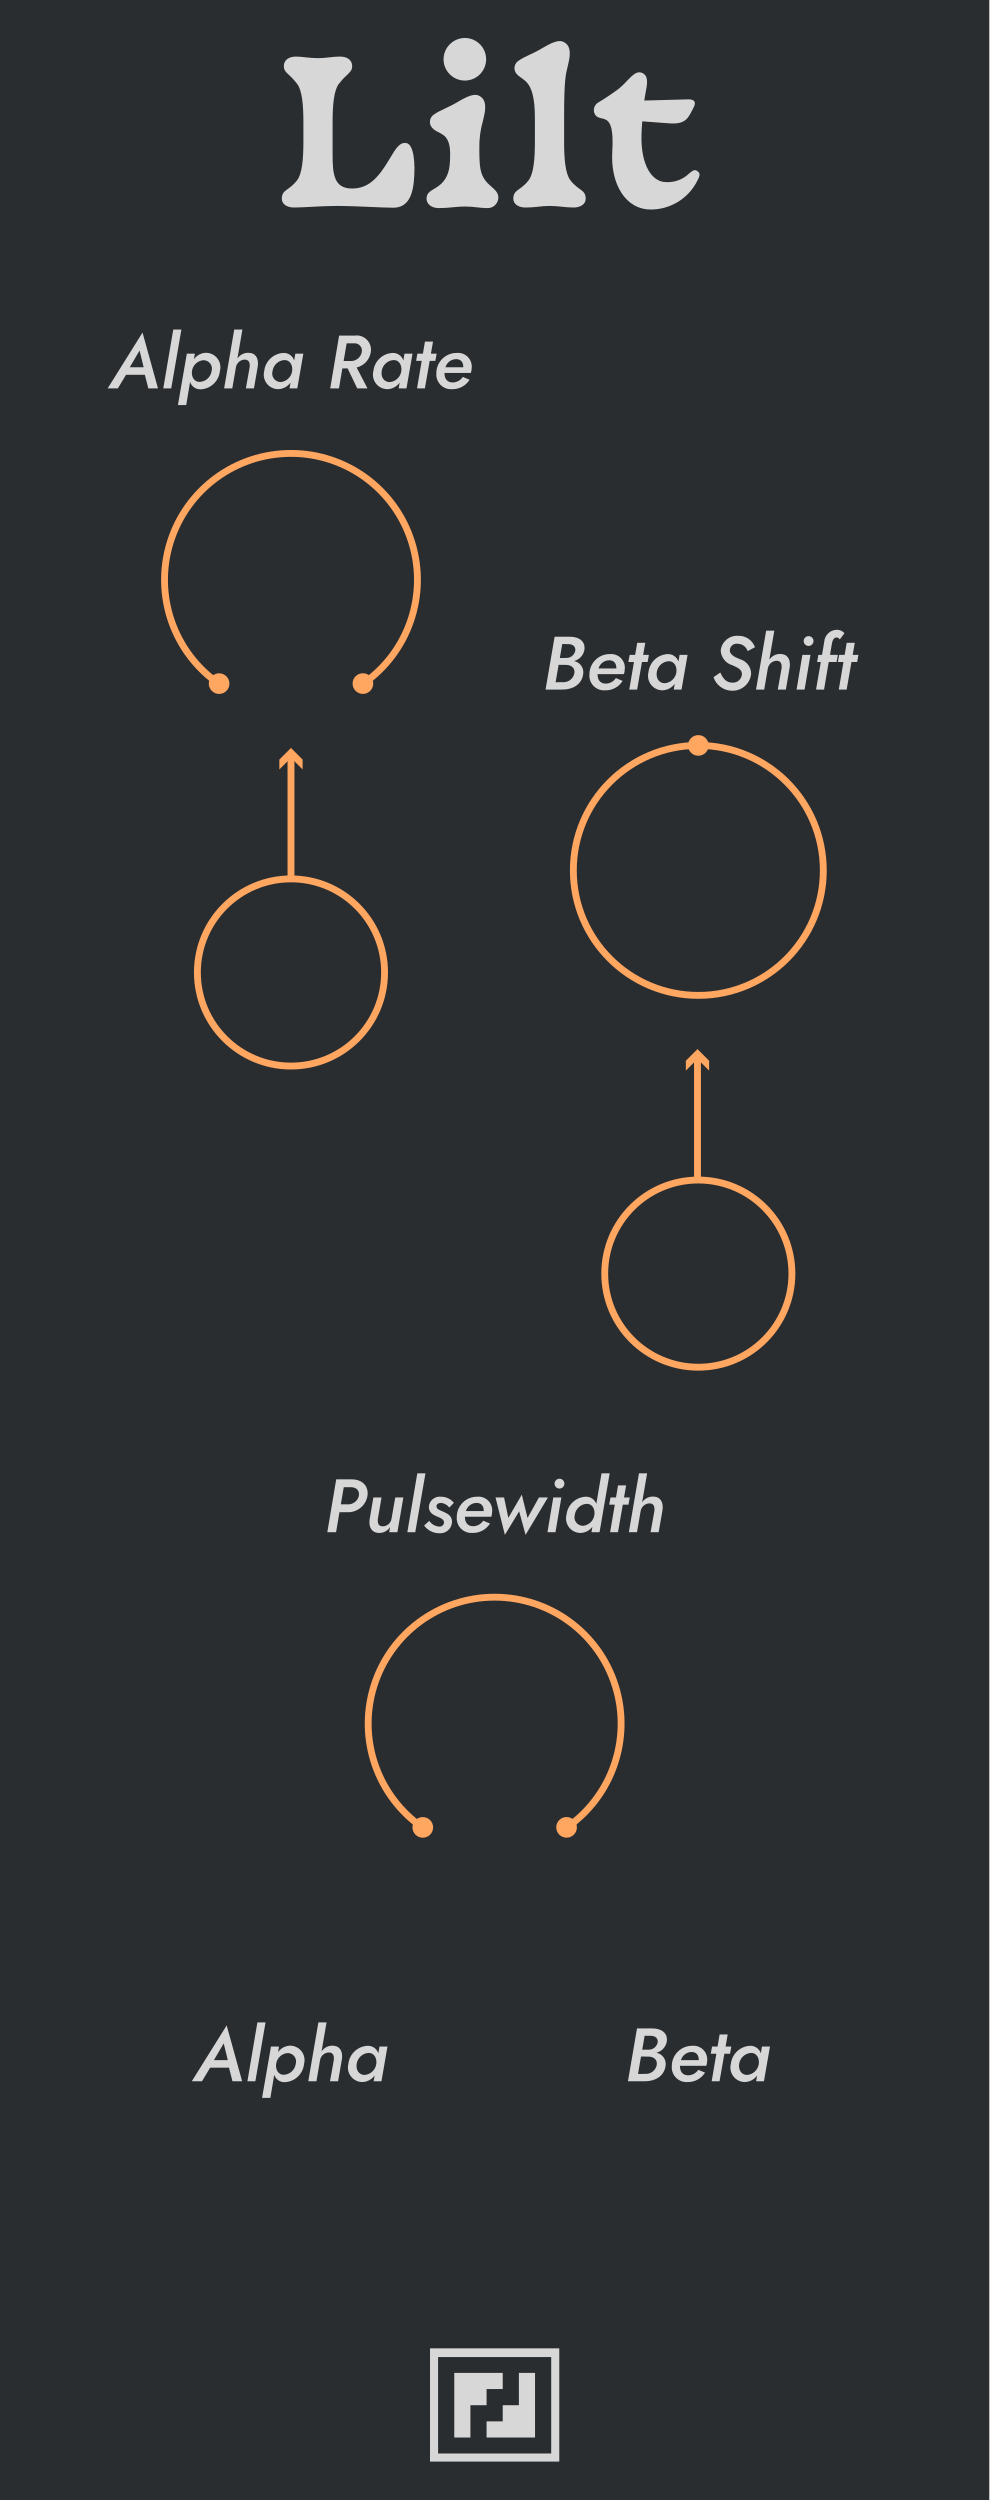
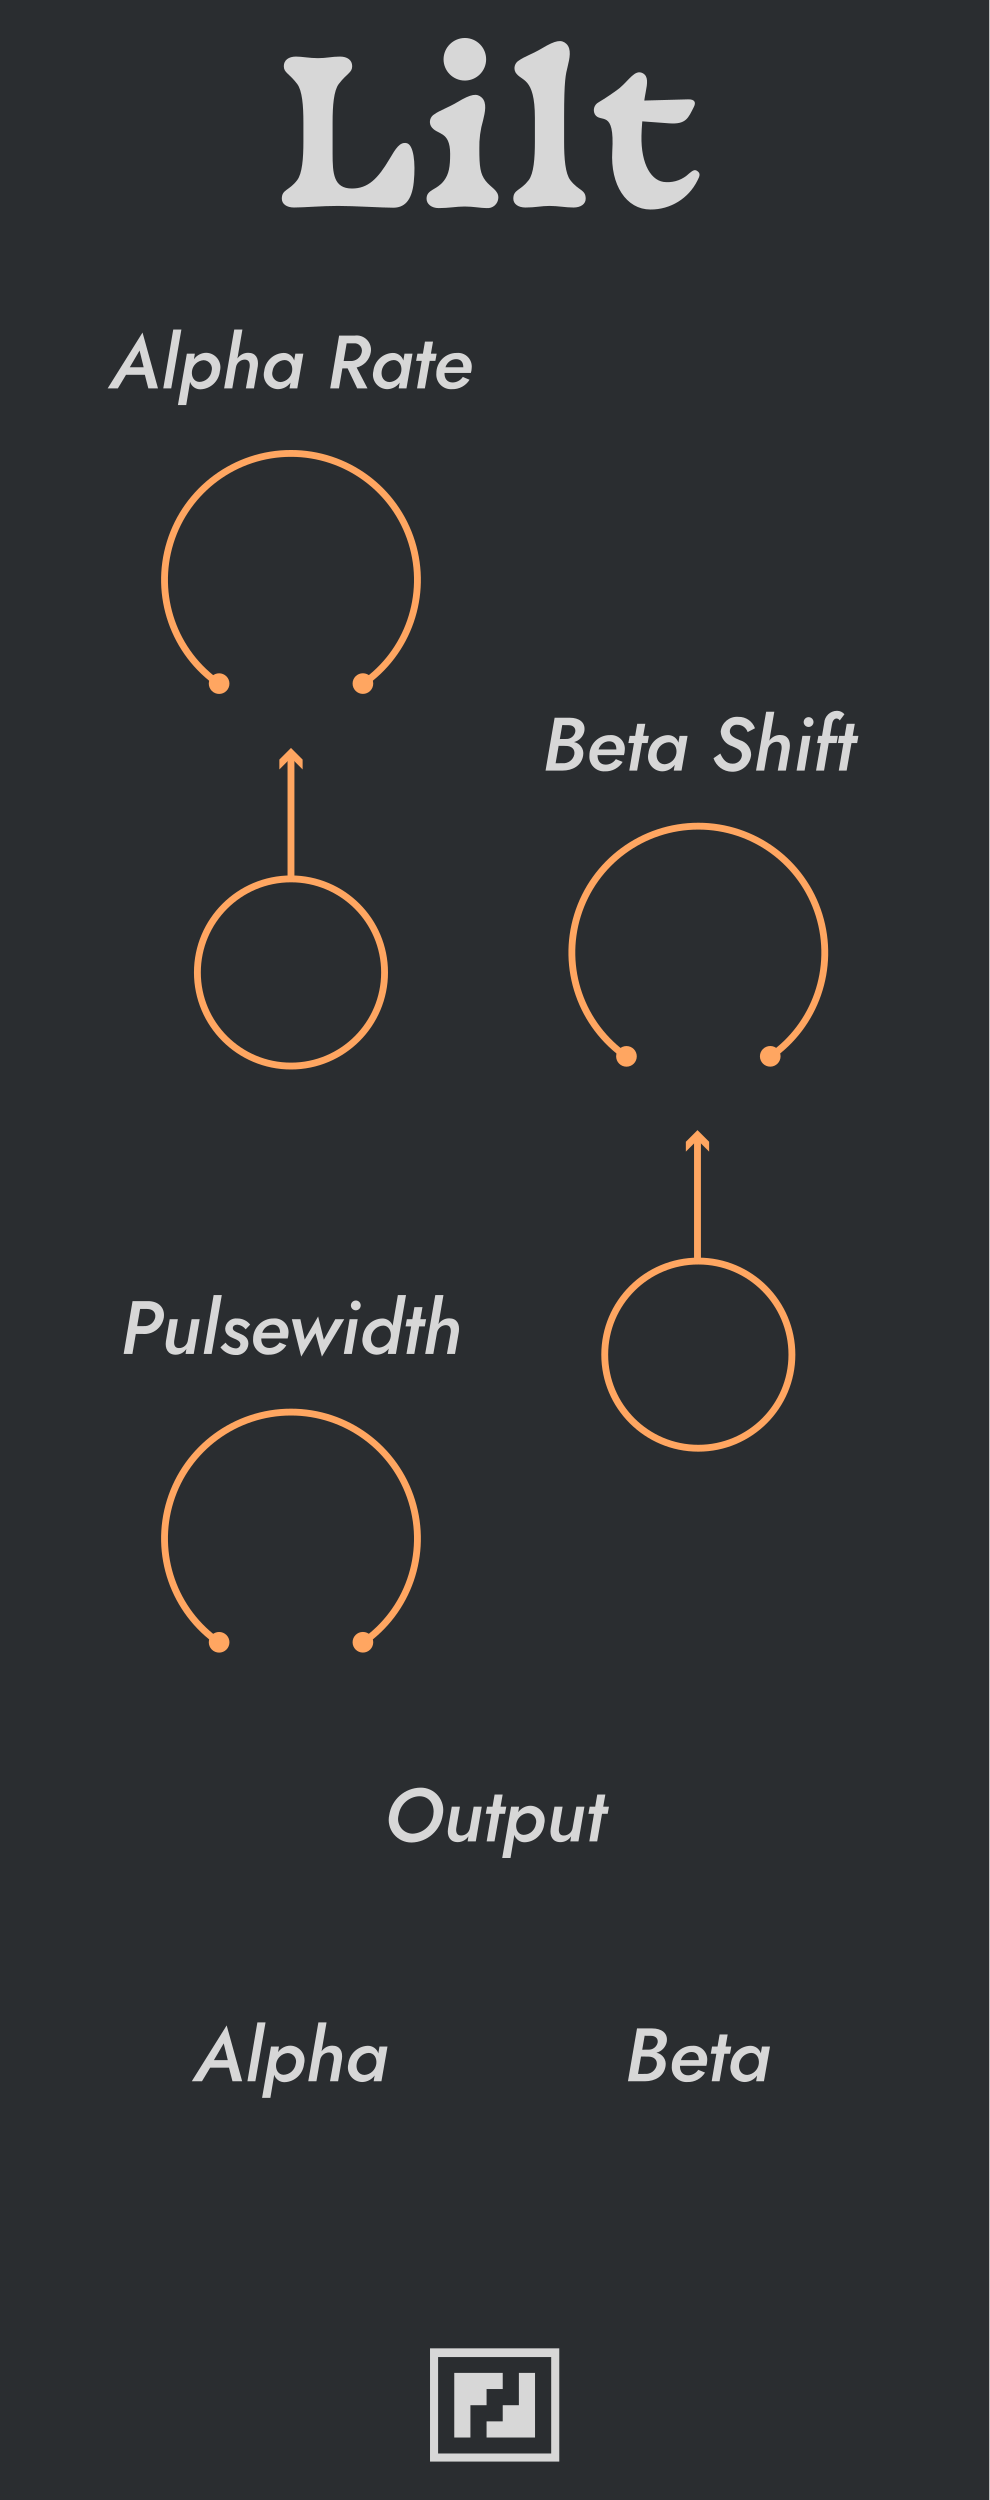
- <svg xmlns="http://www.w3.org/2000/svg" width="50.85mm" height="128.5mm" viewBox="0 0 192.189 485.669" version="1.1" id="svg993">
-   <defs id="defs997" />
-   <g id="layer2">
-     <rect y="0" x="0" style="fill:#2a2d30;stroke-width:1.333" height="485.669" width="192.189" data-name="BG" id="eab1ae2c-7187-41e5-bdf2-c004d2946b04" />
-     <g data-name="Logo" id="247c7a74-7af5-41a7-aba6-1b3a551dea82" transform="scale(1.333333)">
-       <g id="g842">
-         <polygon id="polygon836" style="fill:#d7d7d7" points="68.54,355.149 68.54,352.795 68.54,350.441 70.894,350.441 70.894,348.086 73.248,348.086 73.248,345.732 70.894,345.732 68.54,345.732 66.186,345.732 66.186,348.086 66.186,350.441 66.186,352.795 66.186,355.149 " />
-         <polygon id="polygon838" style="fill:#d7d7d7" points="77.956,348.087 77.956,345.732 75.602,345.732 75.602,348.087 75.602,350.441 73.248,350.441 73.248,352.795 70.894,352.795 70.894,355.149 73.248,355.149 75.602,355.149 77.956,355.149 77.956,352.795 77.956,350.441 " />
-         <polygon id="polygon840" style="fill:#d7d7d7" points="62.654,342.156 62.654,358.654 63.831,358.654 81.487,358.654 81.487,357.476 81.487,342.156 80.31,342.156 63.831,342.156 63.831,343.424 80.31,343.424 80.31,357.476 63.831,357.476 63.831,342.156 " />
+ <svg xmlns="http://www.w3.org/2000/svg" width="50.85mm" height="128.5mm" viewBox="0 0 144.142 364.252">
+   <g id="ecae6fe4-05bd-4ff8-bf9d-3639456db1bd" data-name="Lilt">
+     <rect id="0a265dfb-f834-478a-b132-bb7345e69bcb" data-name="BG" width="144.142" height="364.252" style="fill: #2a2d30" />
+     <g id="63e5ec5e-6123-45f1-b448-7fc5e27b7d0f" data-name="Logo">
+       <g>
+         <polygon points="68.54 345.732 66.186 345.732 66.186 348.086 66.186 350.441 66.186 352.795 66.186 355.149 68.54 355.149 68.54 352.795 68.54 350.441 70.894 350.441 70.894 348.086 73.248 348.086 73.248 345.732 70.894 345.732 68.54 345.732" style="fill: #d7d7d7" />
+         <polygon points="70.894 355.149 73.248 355.149 75.602 355.149 77.956 355.149 77.956 352.795 77.956 350.441 77.956 348.087 77.956 345.732 75.602 345.732 75.602 348.087 75.602 350.441 73.248 350.441 73.248 352.795 70.894 352.795 70.894 355.149" style="fill: #d7d7d7" />
+         <polygon points="80.31 342.156 63.831 342.156 63.831 343.424 80.31 343.424 80.31 357.476 63.831 357.476 63.831 342.156 62.654 342.156 62.654 358.654 63.831 358.654 81.487 358.654 81.487 357.476 81.487 342.156 80.31 342.156" style="fill: #d7d7d7" />
      </g>
    </g>
-     <g id="g853" transform="scale(1.333333)">
-       <path id="path845" style="fill:#d7d7d7" d="m 49.245,30.002 c -2.389,0 -4.923,0.233 -6.408,0.233 -1.077,0 -1.776,-0.524 -1.776,-1.282 0,-1.369 1.049,-1.136 2.242,-2.709 0.729,-0.961 0.903,-3.146 0.903,-5.593 v -2.825 c 0,-2.447 -0.175,-4.632 -0.903,-5.593 -1.193,-1.573 -1.951,-1.631 -1.951,-2.593 0,-0.874 0.699,-1.398 1.776,-1.398 0.874,0 1.981,0.233 3.205,0.233 1.252,0 2.01,-0.233 3.204,-0.233 1.077,0 1.776,0.524 1.776,1.398 0,0.961 -0.757,1.02 -1.951,2.593 -0.729,0.961 -0.903,3.146 -0.903,5.593 v 4.573 c 0,2.884 0.145,5.068 2.825,5.068 2.331,0 3.758,-1.398 5.477,-4.311 0.903,-1.544 1.515,-2.505 2.476,-2.301 1.02,0.204 1.341,2.826 1.049,5.68 -0.291,2.826 -1.456,3.729 -3,3.729 -1.544,0 -5.681,-0.262 -8.04,-0.262 z" />
-       <path id="path847" style="fill:#d7d7d7" d="m 62.15,28.953 c 0,-1.369 1.485,-1.223 2.534,-2.622 0.729,-0.961 0.903,-2.039 0.903,-3.903 0,-3.495 -1.98,-2.68 -2.797,-4.049 a 1.297,1.297 0 0 1 0.524,-1.748 c 0.699,-0.524 2.01,-0.961 3.321,-1.748 2.039,-1.223 2.854,-1.311 3.554,-0.67 0.815,0.757 0.466,2.185 0.203,3.292 a 13.668,13.668 0 0 0 -0.553,4.195 c 0,2.622 0.145,3.641 0.902,4.631 0.758,0.991 1.923,1.398 1.864,2.505 a 1.558,1.558 0 0 1 -1.689,1.485 c -0.873,0 -1.951,-0.233 -3.204,-0.233 -1.223,0 -2.301,0.233 -3.786,0.233 -1.078,0 -1.777,-0.612 -1.777,-1.369 z M 67.742,5.534 a 3.102,3.102 0 1 1 -3.116,3.087 3.121,3.121 0 0 1 3.116,-3.087 z" />
-       <path id="path849" style="fill:#d7d7d7" d="m 74.791,28.953 c 0,-1.369 1.049,-1.136 2.243,-2.709 0.728,-0.961 0.902,-3.146 0.902,-5.593 v -3.466 c 0,-6.088 -2.01,-5.272 -2.825,-6.641 A 1.297,1.297 0 0 1 75.636,8.796 c 0.699,-0.524 2.01,-0.961 3.32,-1.748 2.039,-1.224 2.855,-1.311 3.554,-0.67 0.816,0.757 0.467,2.185 0.204,3.292 -0.291,1.165 -0.524,1.981 -0.524,7.37 v 3.612 c 0,2.447 0.175,4.632 0.903,5.593 1.194,1.573 2.243,1.34 2.243,2.709 0,0.757 -0.699,1.282 -1.777,1.282 -1.165,0 -2.243,-0.233 -3.495,-0.233 -1.224,0 -2.01,0.233 -3.495,0.233 -1.078,-2e-5 -1.777,-0.524 -1.777,-1.282 z" />
-       <path id="path851" style="fill:#d7d7d7" d="m 89.209,22.05 c 0.379,-6.292 -1.719,-4.02 -2.534,-5.389 a 1.297,1.297 0 0 1 0.524,-1.748 34.592,34.592 0 0 0 3.029,-2.039 c 1.457,-1.223 2.272,-2.796 3.408,-2.214 0.845,0.437 0.699,1.457 0.438,2.796 -0.059,0.35 -0.146,0.757 -0.204,1.194 l 6.379,-0.175 c 0.961,-0.029 1.194,0.437 0.845,1.107 -0.815,1.602 -1.106,2.563 -3.583,2.389 l -3.932,-0.291 c -0.059,0.816 -0.117,1.573 -0.117,2.098 -0.087,4.166 1.457,6.758 3.612,6.758 a 4.468,4.468 0 0 0 3.32,-1.252 c 0.612,-0.524 0.874,-0.612 1.224,-0.35 0.437,0.32 0.379,0.67 0,1.369 a 7.566,7.566 0 0 1 -6.846,4.224 c -3.524,0 -5.854,-3.583 -5.563,-8.477 z" />
+     <g>
+       <path d="M49.245,30.002c-2.389,0-4.923.233-6.408.233-1.077,0-1.776-.524-1.776-1.282,0-1.369,1.049-1.136,2.242-2.709.729-.961.903-3.146.903-5.593v-2.825c0-2.447-.175-4.632-.903-5.593-1.193-1.573-1.951-1.631-1.951-2.593,0-.874.699-1.398,1.776-1.398.874,0,1.981.233,3.205.233,1.252,0,2.01-.233,3.204-.233,1.077,0,1.776.524,1.776,1.398,0,.961-.757,1.02-1.951,2.593-.729.961-.903,3.146-.903,5.593v4.573c0,2.884.145,5.068,2.825,5.068,2.331,0,3.758-1.398,5.477-4.311.903-1.544,1.515-2.505,2.476-2.301,1.02.204,1.341,2.826,1.049,5.68-.291,2.826-1.456,3.729-3,3.729S51.605,30.002,49.245,30.002Z" style="fill: #d7d7d7" />
+       <path d="M62.15,28.953c0-1.369,1.485-1.223,2.534-2.622.729-.961.903-2.039.903-3.903,0-3.495-1.98-2.68-2.797-4.049a1.297,1.297,0,0,1,.524-1.748c.699-.524,2.01-.961,3.321-1.748,2.039-1.223,2.854-1.311,3.554-.67.815.757.466,2.185.203,3.292a13.668,13.668,0,0,0-.553,4.195c0,2.622.145,3.641.902,4.631.758.991,1.923,1.398,1.864,2.505a1.558,1.558,0,0,1-1.689,1.485c-.873,0-1.951-.233-3.204-.233-1.223,0-2.301.233-3.786.233C62.849,30.322,62.15,29.71,62.15,28.953ZM67.742,5.534a3.102,3.102,0,1,1-3.116,3.087A3.121,3.121,0,0,1,67.742,5.534Z" style="fill: #d7d7d7" />
+       <path d="M74.791,28.953c0-1.369,1.049-1.136,2.243-2.709.728-.961.902-3.146.902-5.593V17.185c0-6.088-2.01-5.272-2.825-6.641A1.297,1.297,0,0,1,75.636,8.796c.699-.524,2.01-.961,3.32-1.748,2.039-1.224,2.855-1.311,3.554-.67.816.757.467,2.185.204,3.292-.291,1.165-.524,1.981-.524,7.37v3.612c0,2.447.175,4.632.903,5.593,1.194,1.573,2.243,1.34,2.243,2.709,0,.757-.699,1.282-1.777,1.282-1.165,0-2.243-.233-3.495-.233-1.224,0-2.01.233-3.495.233C75.49,30.235,74.791,29.71,74.791,28.953Z" style="fill: #d7d7d7" />
+       <path d="M89.209,22.05c.379-6.292-1.719-4.02-2.534-5.389a1.297,1.297,0,0,1,.524-1.748,34.592,34.592,0,0,0,3.029-2.039c1.457-1.223,2.272-2.796,3.408-2.214.845.437.699,1.457.438,2.796-.059.35-.146.757-.204,1.194l6.379-.175c.961-.029,1.194.437.845,1.107-.815,1.602-1.106,2.563-3.583,2.389l-3.932-.291c-.059.816-.117,1.573-.117,2.098-.087,4.166,1.457,6.758,3.612,6.758a4.468,4.468,0,0,0,3.32-1.252c.612-.524.874-.612,1.224-.35.437.32.379.67,0,1.369a7.566,7.566,0,0,1-6.846,4.224C91.248,30.526,88.918,26.943,89.209,22.05Z" style="fill: #d7d7d7" />
    </g>
-     <g data-name="Text" id="b41e897b-f5b9-4a2b-954e-2101c7e28883" transform="scale(1.333333)">
-       <g id="g873">
-         <path id="path855" style="fill:#d7d7d7" d="M 81.93,100.472 H 79.489 L 80.809,92.771 h 2.222 c 1.298,0 2.311,0.638 2.112,1.937 a 2.047,2.047 0 0 1 -1.508,1.606 1.673,1.673 0 0 1 1.332,1.936 c -0.221,1.496 -1.519,2.222 -3.037,2.222 z m -0.539,-3.608 -0.439,2.541 1.001,-0.011 a 1.614,1.614 0 0 0 1.728,-1.276 c 0.132,-0.792 -0.43,-1.243 -1.232,-1.243 z m 0.176,-0.99 0.859,-0.011 a 1.319,1.319 0 0 0 1.386,-1.012 c 0.11,-0.616 -0.33,-1.001 -0.968,-1.001 l -0.925,-0.011 z" />
-         <path id="path857" style="fill:#d7d7d7" d="m 85.879,98.272 a 2.944,2.944 0 0 1 2.971,-2.971 1.999,1.999 0 0 1 2.178,2.223 2.456,2.456 0 0 1 -0.121,0.693 h -3.84 c -0.021,0.814 0.375,1.386 1.188,1.386 a 1.774,1.774 0 0 0 1.474,-0.803 l 0.99,0.407 a 2.905,2.905 0 0 1 -2.562,1.375 2.135,2.135 0 0 1 -2.277,-2.31 z m 1.331,-0.88 h 2.597 v -0.022 c 0,-0.726 -0.353,-1.166 -1.057,-1.166 a 1.627,1.627 0 0 0 -1.54,1.188 z" />
-         <path id="path859" style="fill:#d7d7d7" d="m 92.545,95.412 0.297,-1.76 h 1.177 l -0.308,1.76 h 0.836 l -0.188,1.045 h -0.824 l -0.705,4.016 h -1.144 l 0.683,-4.016 h -0.814 l 0.187,-1.045 z" />
-         <path id="path861" style="fill:#d7d7d7" d="m 97.297,95.301 a 1.584,1.584 0 0 1 1.551,1.1 l 0.165,-0.99 h 1.167 l -0.881,5.061 H 98.166 L 98.309,99.625 a 2.272,2.272 0 0 1 -1.826,0.957 2.113,2.113 0 0 1 -2.002,-2.64 2.955,2.955 0 0 1 2.816,-2.641 z m -0.44,4.247 a 1.862,1.862 0 0 0 1.694,-1.606 c 0.109,-0.847 -0.309,-1.584 -1.078,-1.606 a 1.864,1.864 0 0 0 -1.782,1.606 c -0.132,0.858 0.308,1.606 1.166,1.606 z" />
-         <path id="path863" style="fill:#d7d7d7" d="m 106.701,99.46 a 1.306,1.306 0 0 0 1.397,-1.188 c 0.022,-0.748 -0.616,-0.99 -1.386,-1.342 a 2.358,2.358 0 0 1 -1.705,-2.134 2.39,2.39 0 0 1 2.584,-2.156 2.49,2.49 0 0 1 2.41,1.661 l -1.067,0.561 a 1.545,1.545 0 0 0 -1.474,-1.067 0.989,0.989 0 0 0 -1.123,0.913 c -0.033,0.616 0.584,0.99 1.453,1.331 a 2.216,2.216 0 0 1 1.65,2.145 2.717,2.717 0 0 1 -2.807,2.454 2.858,2.858 0 0 1 -2.673,-1.969 l 0.99,-0.682 c 0.386,0.869 0.869,1.474 1.749,1.474 z" />
-         <path id="path865" style="fill:#d7d7d7" d="m 113.18,96.27 a 1.344,1.344 0 0 0 -1.297,1.078 l -0.539,3.125 h -1.189 l 1.475,-8.581 h 1.188 l -0.726,4.225 a 1.877,1.877 0 0 1 1.562,-0.836 c 1.144,0 1.552,0.847 1.408,1.947 l -0.562,3.246 h -1.177 l 0.55,-3.081 c 0.066,-0.594 -0.055,-1.1 -0.693,-1.122 z" />
-         <path id="path867" style="fill:#d7d7d7" d="m 118.086,95.412 -0.857,5.061 h -1.166 l 0.846,-5.061 z m -0.242,-2.729 a 0.716,0.716 0 1 1 -0.748,0.715 0.721,0.721 0 0 1 0.748,-0.715 z" />
-         <path id="path869" style="fill:#d7d7d7" d="m 119.77,95.412 0.318,-1.871 a 1.872,1.872 0 0 1 1.871,-1.782 1.405,1.405 0 0 1 1.078,0.506 l -0.683,0.902 a 0.567,0.567 0 0 0 -0.462,-0.286 c -0.385,0 -0.616,0.418 -0.682,0.902 l -0.275,1.628 h 1.145 l -0.188,1.045 h -1.145 l -0.682,4.016 h -1.166 l 0.693,-4.016 h -0.539 l 0.187,-1.045 z" />
-         <path id="path871" style="fill:#d7d7d7" d="m 123.069,95.412 0.297,-1.76 h 1.178 l -0.309,1.76 h 0.837 l -0.187,1.045 h -0.826 l -0.703,4.016 h -1.145 l 0.682,-4.016 h -0.814 l 0.188,-1.045 z" />
+     <g id="92f9c04d-e6ab-46c5-ba43-9f5eea651a1f" data-name="Text">
+       <g>
+         <path d="M81.93,112.277H79.489l1.32-7.701h2.222c1.298,0,2.311.638,2.112,1.937a2.047,2.047,0,0,1-1.508,1.606,1.673,1.673,0,0,1,1.332,1.937C84.746,111.551,83.448,112.277,81.93,112.277Zm-.539-3.608-.439,2.541,1.001-.011a1.614,1.614,0,0,0,1.728-1.276c.132-.792-.43-1.243-1.232-1.243Zm.176-.99.859-.011a1.319,1.319,0,0,0,1.386-1.012c.11-.616-.33-1.001-.968-1.001l-.925-.011Z" style="fill: #d7d7d7" />
+         <path d="M85.879,110.077a2.944,2.944,0,0,1,2.971-2.971,1.999,1.999,0,0,1,2.178,2.223,2.456,2.456,0,0,1-.121.693H87.067c-.021.814.375,1.386,1.188,1.386a1.774,1.774,0,0,0,1.474-.803l.99.407a2.905,2.905,0,0,1-2.562,1.375A2.135,2.135,0,0,1,85.879,110.077Zm1.331-.88h2.597v-.022c0-.726-.353-1.166-1.057-1.166A1.627,1.627,0,0,0,87.21,109.197Z" style="fill: #d7d7d7" />
+         <path d="M92.545,107.217l.297-1.76h1.177l-.308,1.76h.836l-.188,1.045h-.824l-.705,4.016H91.687l.683-4.016h-.814l.187-1.045Z" style="fill: #d7d7d7" />
+         <path d="M97.297,107.106a1.584,1.584,0,0,1,1.551,1.1l.165-.99h1.167l-.881,5.061H98.166l.143-.847a2.272,2.272,0,0,1-1.826.957,2.113,2.113,0,0,1-2.002-2.64A2.955,2.955,0,0,1,97.297,107.106Zm-.44,4.247a1.862,1.862,0,0,0,1.694-1.606c.109-.847-.309-1.584-1.078-1.606a1.864,1.864,0,0,0-1.782,1.606C95.559,110.605,95.998,111.353,96.857,111.353Z" style="fill: #d7d7d7" />
+         <path d="M106.701,111.265a1.306,1.306,0,0,0,1.397-1.188c.022-.748-.616-.99-1.386-1.342a2.358,2.358,0,0,1-1.705-2.134,2.39,2.39,0,0,1,2.584-2.156,2.49,2.49,0,0,1,2.41,1.661l-1.067.561a1.545,1.545,0,0,0-1.474-1.067.989.989,0,0,0-1.123.913c-.033.616.584.99,1.453,1.331a2.216,2.216,0,0,1,1.65,2.145,2.717,2.717,0,0,1-2.807,2.454,2.858,2.858,0,0,1-2.673-1.969l.99-.682C105.338,110.66,105.822,111.265,106.701,111.265Z" style="fill: #d7d7d7" />
+         <path d="M113.18,108.075a1.344,1.344,0,0,0-1.297,1.078l-.539,3.125h-1.189l1.475-8.581h1.188l-.726,4.225a1.877,1.877,0,0,1,1.562-.836c1.144,0,1.552.847,1.408,1.947l-.562,3.246h-1.177l.55-3.081C113.94,108.603,113.819,108.097,113.18,108.075Z" style="fill: #d7d7d7" />
+         <path d="M118.086,107.217l-.857,5.061h-1.166l.846-5.061Zm-.242-2.729a.716.716,0,1,1-.748.715A.721.721,0,0,1,117.844,104.488Z" style="fill: #d7d7d7" />
+         <path d="M119.77,107.217l.318-1.871a1.872,1.872,0,0,1,1.871-1.782,1.405,1.405,0,0,1,1.078.506l-.683.902a.567.567,0,0,0-.462-.286c-.385,0-.616.418-.682.902l-.275,1.628h1.145l-.188,1.045h-1.145l-.682,4.016h-1.166l.693-4.016h-.539l.187-1.045Z" style="fill: #d7d7d7" />
+         <path d="M123.069,107.217l.297-1.76h1.178l-.309,1.76h.837l-.187,1.045h-.826l-.703,4.016h-1.145l.682-4.016h-.814l.188-1.045Z" style="fill: #d7d7d7" />
      </g>
-       <g id="g883">
-         <path id="path875" style="fill:#d7d7d7" d="M 93.936,303.245 H 91.493 l 1.32,-7.701 h 2.223 c 1.298,0 2.311,0.638 2.112,1.937 a 2.05,2.05 0 0 1 -1.508,1.606 1.672,1.672 0 0 1 1.332,1.936 c -0.221,1.496 -1.519,2.223 -3.037,2.223 z m -0.539,-3.608 -0.439,2.541 1.001,-0.011 a 1.613,1.613 0 0 0 1.727,-1.276 c 0.133,-0.792 -0.429,-1.243 -1.231,-1.243 z m 0.176,-0.99 0.858,-0.011 a 1.319,1.319 0 0 0 1.387,-1.013 c 0.109,-0.616 -0.33,-1.001 -0.969,-1.001 l -0.924,-0.011 z" />
-         <path id="path877" style="fill:#d7d7d7" d="m 97.884,301.045 a 2.945,2.945 0 0 1 2.971,-2.971 2,2 0 0 1 2.179,2.223 2.466,2.466 0 0 1 -0.121,0.693 H 99.073 c -0.021,0.813 0.374,1.386 1.188,1.386 a 1.777,1.777 0 0 0 1.474,-0.803 l 0.99,0.406 a 2.904,2.904 0 0 1 -2.563,1.376 2.136,2.136 0 0 1 -2.277,-2.311 z m 1.332,-0.88 h 2.596 v -0.022 c 0,-0.726 -0.352,-1.166 -1.056,-1.166 a 1.628,1.628 0 0 0 -1.54,1.188 z" />
-         <path id="path879" style="fill:#d7d7d7" d="m 104.55,298.185 0.297,-1.761 h 1.178 l -0.309,1.761 h 0.837 l -0.188,1.045 h -0.825 l -0.704,4.016 h -1.144 l 0.682,-4.016 h -0.814 l 0.188,-1.045 z" />
-         <path id="path881" style="fill:#d7d7d7" d="m 109.302,298.074 a 1.584,1.584 0 0 1 1.552,1.101 l 0.165,-0.99 h 1.166 l -0.88,5.061 h -1.134 l 0.144,-0.847 a 2.273,2.273 0 0 1 -1.826,0.957 2.114,2.114 0 0 1 -2.003,-2.641 2.956,2.956 0 0 1 2.816,-2.641 z m -0.439,4.247 a 1.863,1.863 0 0 0 1.694,-1.606 c 0.109,-0.848 -0.309,-1.584 -1.078,-1.606 a 1.864,1.864 0 0 0 -1.782,1.606 c -0.133,0.858 0.308,1.606 1.166,1.606 z" />
+       <g>
+         <path d="M93.936,303.245H91.493l1.32-7.701h2.223c1.298,0,2.311.638,2.112,1.937a2.05,2.05,0,0,1-1.508,1.606,1.672,1.672,0,0,1,1.332,1.936C96.752,302.519,95.454,303.245,93.936,303.245Zm-.539-3.608-.439,2.541,1.001-.011a1.613,1.613,0,0,0,1.727-1.276c.133-.792-.429-1.243-1.231-1.243Zm.176-.99.858-.011a1.319,1.319,0,0,0,1.387-1.013c.109-.616-.33-1.001-.969-1.001l-.924-.011Z" style="fill: #d7d7d7" />
+         <path d="M97.884,301.045a2.945,2.945,0,0,1,2.971-2.971,2,2,0,0,1,2.179,2.223,2.466,2.466,0,0,1-.121.693H99.073c-.021.813.374,1.386,1.188,1.386a1.777,1.777,0,0,0,1.474-.803l.99.406a2.904,2.904,0,0,1-2.563,1.376A2.136,2.136,0,0,1,97.884,301.045Zm1.332-.88h2.596v-.022c0-.726-.352-1.166-1.056-1.166A1.628,1.628,0,0,0,99.216,300.165Z" style="fill: #d7d7d7" />
+         <path d="M104.55,298.185l.297-1.761h1.178l-.309,1.761h.837l-.188,1.045h-.825l-.704,4.016h-1.144l.682-4.016h-.814l.188-1.045Z" style="fill: #d7d7d7" />
+         <path d="M109.302,298.074a1.584,1.584,0,0,1,1.552,1.101l.165-.99h1.166l-.88,5.061h-1.134l.144-.847a2.273,2.273,0,0,1-1.826.957,2.114,2.114,0,0,1-2.003-2.641A2.956,2.956,0,0,1,109.302,298.074Zm-.439,4.247a1.863,1.863,0,0,0,1.694-1.606c.109-.848-.309-1.584-1.078-1.606a1.864,1.864,0,0,0-1.782,1.606C107.564,301.573,108.004,302.321,108.863,302.321Z" style="fill: #d7d7d7" />
      </g>
-       <g id="g895">
-         <path id="path885" style="fill:#d7d7d7" d="m 33.365,301.265 h -2.75 l -1.188,1.98 h -1.485 l 5.083,-8.142 2.255,8.142 h -1.408 z m -2.2,-1.1 h 2.024 l -0.594,-2.442 z" />
-         <path id="path887" style="fill:#d7d7d7" d="m 38.69,294.664 -1.485,8.581 h -1.155 l 1.452,-8.581 z" />
-         <path id="path889" style="fill:#d7d7d7" d="m 38.183,305.665 1.299,-7.48 h 1.166 l -0.133,0.813 a 2.219,2.219 0 0 1 1.794,-0.945 2.111,2.111 0 0 1 1.991,2.662 2.948,2.948 0 0 1 -2.816,2.662 1.554,1.554 0 0 1 -1.529,-1.078 l -0.562,3.366 z m 3.74,-6.534 a 1.839,1.839 0 0 0 -1.693,1.584 c -0.11,0.847 0.318,1.562 1.078,1.584 a 1.844,1.844 0 0 0 1.782,-1.584 1.232,1.232 0 0 0 -1.167,-1.584 z" />
-         <path id="path891" style="fill:#d7d7d7" d="m 47.94,299.043 a 1.344,1.344 0 0 0 -1.298,1.078 l -0.539,3.124 h -1.188 l 1.475,-8.581 h 1.188 l -0.727,4.225 a 1.881,1.881 0 0 1 1.562,-0.836 c 1.144,0 1.551,0.847 1.408,1.947 L 49.26,303.245 h -1.177 l 0.55,-3.08 c 0.066,-0.595 -0.055,-1.101 -0.693,-1.122 z" />
-         <path id="path893" style="fill:#d7d7d7" d="m 53.572,298.074 a 1.584,1.584 0 0 1 1.552,1.101 l 0.165,-0.99 h 1.166 l -0.88,5.061 h -1.134 l 0.144,-0.847 a 2.273,2.273 0 0 1 -1.826,0.957 2.114,2.114 0 0 1 -2.003,-2.641 2.956,2.956 0 0 1 2.816,-2.641 z m -0.439,4.247 a 1.863,1.863 0 0 0 1.694,-1.606 c 0.109,-0.848 -0.309,-1.584 -1.078,-1.606 a 1.864,1.864 0 0 0 -1.782,1.606 c -0.133,0.858 0.308,1.606 1.166,1.606 z" />
+       <g>
+         <path d="M33.365,301.265h-2.75L29.427,303.245H27.942l5.083-8.142,2.255,8.142h-1.408Zm-2.2-1.1h2.024l-.594-2.442Z" style="fill: #d7d7d7" />
+         <path d="M38.69,294.664l-1.485,8.581H36.049l1.452-8.581Z" style="fill: #d7d7d7" />
+         <path d="M38.183,305.665l1.299-7.48h1.166l-.133.813a2.219,2.219,0,0,1,1.794-.945A2.111,2.111,0,0,1,44.3,300.715a2.948,2.948,0,0,1-2.816,2.662,1.554,1.554,0,0,1-1.529-1.078l-.562,3.366Zm3.74-6.534a1.839,1.839,0,0,0-1.693,1.584c-.11.847.318,1.562,1.078,1.584a1.844,1.844,0,0,0,1.782-1.584A1.232,1.232,0,0,0,41.923,299.131Z" style="fill: #d7d7d7" />
+         <path d="M47.94,299.043a1.344,1.344,0,0,0-1.298,1.078l-.539,3.124H44.914l1.475-8.581h1.188l-.727,4.225a1.881,1.881,0,0,1,1.562-.836c1.144,0,1.551.847,1.408,1.947L49.26,303.245H48.083l.55-3.08C48.699,299.57,48.578,299.064,47.94,299.043Z" style="fill: #d7d7d7" />
+         <path d="M53.572,298.074a1.584,1.584,0,0,1,1.552,1.101l.165-.99h1.166l-.88,5.061H54.441l.144-.847a2.273,2.273,0,0,1-1.826.957,2.114,2.114,0,0,1-2.003-2.641A2.956,2.956,0,0,1,53.572,298.074Zm-.439,4.247a1.863,1.863,0,0,0,1.694-1.606c.109-.848-.309-1.584-1.078-1.606a1.864,1.864,0,0,0-1.782,1.606C51.833,301.573,52.274,302.321,53.132,302.321Z" style="fill: #d7d7d7" />
      </g>
-       <g id="g915">
-         <path id="path897" style="fill:#d7d7d7" d="m 21.107,54.613 h -2.751 l -1.188,1.98 h -1.485 l 5.083,-8.141 2.255,8.141 h -1.408 z m -2.2,-1.1 H 20.931 L 20.336,51.071 Z" />
-         <path id="path899" style="fill:#d7d7d7" d="m 26.43,48.013 -1.484,8.581 h -1.156 l 1.453,-8.581 z" />
-         <path id="path901" style="fill:#d7d7d7" d="m 25.924,59.014 1.298,-7.481 h 1.166 l -0.132,0.814 a 2.214,2.214 0 0 1 1.793,-0.946 2.111,2.111 0 0 1 1.991,2.663 2.948,2.948 0 0 1 -2.816,2.662 1.554,1.554 0 0 1 -1.529,-1.078 l -0.562,3.367 z M 29.664,52.479 A 1.84,1.84 0 0 0 27.97,54.063 c -0.11,0.847 0.319,1.562 1.078,1.584 a 1.843,1.843 0 0 0 1.782,-1.584 1.232,1.232 0 0 0 -1.166,-1.584 z" />
-         <path id="path903" style="fill:#d7d7d7" d="m 35.681,52.391 a 1.344,1.344 0 0 0 -1.298,1.078 l -0.539,3.125 h -1.188 l 1.474,-8.581 h 1.189 L 34.592,52.237 a 1.879,1.879 0 0 1 1.562,-0.836 c 1.144,0 1.551,0.847 1.408,1.947 l -0.562,3.246 h -1.177 l 0.55,-3.081 c 0.065,-0.594 -0.056,-1.1 -0.693,-1.122 z" />
-         <path id="path905" style="fill:#d7d7d7" d="m 41.313,51.423 a 1.583,1.583 0 0 1 1.551,1.1 l 0.166,-0.99 h 1.166 l -0.881,5.061 h -1.133 l 0.143,-0.847 a 2.272,2.272 0 0 1 -1.826,0.957 2.113,2.113 0 0 1 -2.002,-2.64 2.956,2.956 0 0 1 2.816,-2.641 z m -0.439,4.247 a 1.862,1.862 0 0 0 1.693,-1.606 C 42.677,53.216 42.259,52.479 41.489,52.457 a 1.864,1.864 0 0 0 -1.781,1.606 1.249,1.249 0 0 0 1.166,1.606 z" />
-         <path id="path907" style="fill:#d7d7d7" d="m 51.697,48.893 a 2.087,2.087 0 0 1 2.332,2.398 2.739,2.739 0 0 1 -2.068,2.255 l 1.584,3.047 H 52.049 L 50.652,53.678 H 49.881 L 49.387,56.594 h -1.277 l 1.299,-7.701 z m -1.19,1.133 -0.439,2.574 h 0.946 a 1.598,1.598 0 0 0 1.694,-1.287 1.065,1.065 0 0 0 -1.188,-1.287 z" />
-         <path id="path909" style="fill:#d7d7d7" d="m 57.219,51.423 a 1.584,1.584 0 0 1 1.551,1.1 l 0.165,-0.99 h 1.167 l -0.881,5.061 h -1.133 l 0.143,-0.847 a 2.272,2.272 0 0 1 -1.826,0.957 2.113,2.113 0 0 1 -2.002,-2.64 2.955,2.955 0 0 1 2.816,-2.641 z m -0.44,4.247 a 1.863,1.863 0 0 0 1.694,-1.606 c 0.109,-0.847 -0.309,-1.584 -1.078,-1.606 a 1.864,1.864 0 0 0 -1.782,1.606 c -0.132,0.858 0.308,1.606 1.166,1.606 z" />
-         <path id="path911" style="fill:#d7d7d7" d="m 61.618,51.533 0.297,-1.76 H 63.092 l -0.308,1.76 h 0.837 l -0.188,1.045 h -0.825 l -0.704,4.016 H 60.76 l 0.683,-4.016 h -0.814 l 0.187,-1.045 z" />
-         <path id="path913" style="fill:#d7d7d7" d="m 63.576,54.394 a 2.944,2.944 0 0 1 2.971,-2.971 1.999,1.999 0 0 1 2.178,2.223 2.456,2.456 0 0 1 -0.121,0.693 H 64.764 c -0.021,0.814 0.375,1.386 1.188,1.386 a 1.774,1.774 0 0 0 1.474,-0.803 l 0.99,0.407 a 2.905,2.905 0 0 1 -2.562,1.375 2.135,2.135 0 0 1 -2.277,-2.31 z m 1.331,-0.88 h 2.597 v -0.022 c 0,-0.726 -0.353,-1.166 -1.057,-1.166 a 1.627,1.627 0 0 0 -1.54,1.188 z" />
+       <g>
+         <path d="M21.107,54.613h-2.751l-1.188,1.98H15.683l5.083-8.141,2.255,8.141h-1.408Zm-2.2-1.1H20.931l-.595-2.442Z" style="fill: #d7d7d7" />
+         <path d="M26.43,48.013l-1.484,8.581H23.789l1.453-8.581Z" style="fill: #d7d7d7" />
+         <path d="M25.924,59.014l1.298-7.481h1.166l-.132.814a2.214,2.214,0,0,1,1.793-.946,2.111,2.111,0,0,1,1.991,2.663,2.948,2.948,0,0,1-2.816,2.662,1.554,1.554,0,0,1-1.529-1.078l-.562,3.367ZM29.664,52.479A1.84,1.84,0,0,0,27.97,54.063c-.11.847.319,1.562,1.078,1.584a1.843,1.843,0,0,0,1.782-1.584A1.232,1.232,0,0,0,29.664,52.479Z" style="fill: #d7d7d7" />
+         <path d="M35.681,52.391A1.344,1.344,0,0,0,34.383,53.469L33.844,56.594H32.656l1.474-8.581h1.189L34.592,52.237a1.879,1.879,0,0,1,1.562-.836c1.144,0,1.551.847,1.408,1.947l-.562,3.246H35.824l.55-3.081C36.44,52.919,36.319,52.413,35.681,52.391Z" style="fill: #d7d7d7" />
+         <path d="M41.313,51.423a1.583,1.583,0,0,1,1.551,1.1l.166-.99h1.166l-.881,5.061H42.182l.143-.847a2.272,2.272,0,0,1-1.826.957,2.113,2.113,0,0,1-2.002-2.64A2.956,2.956,0,0,1,41.313,51.423Zm-.439,4.247a1.862,1.862,0,0,0,1.693-1.606c.11-.847-.308-1.584-1.078-1.606a1.864,1.864,0,0,0-1.781,1.606A1.249,1.249,0,0,0,40.873,55.669Z" style="fill: #d7d7d7" />
+         <path d="M51.697,48.893a2.087,2.087,0,0,1,2.332,2.398,2.739,2.739,0,0,1-2.068,2.255l1.584,3.047H52.049L50.652,53.678h-.771L49.387,56.594H48.11l1.299-7.701ZM50.508,50.026l-.439,2.574h.946A1.598,1.598,0,0,0,52.709,51.313a1.065,1.065,0,0,0-1.188-1.287Z" style="fill: #d7d7d7" />
+         <path d="M57.219,51.423a1.584,1.584,0,0,1,1.551,1.1l.165-.99h1.167l-.881,5.061H58.088l.143-.847a2.272,2.272,0,0,1-1.826.957,2.113,2.113,0,0,1-2.002-2.64A2.955,2.955,0,0,1,57.219,51.423Zm-.44,4.247a1.863,1.863,0,0,0,1.694-1.606c.109-.847-.309-1.584-1.078-1.606a1.864,1.864,0,0,0-1.782,1.606C55.481,54.921,55.92,55.669,56.779,55.669Z" style="fill: #d7d7d7" />
+         <path d="M61.618,51.533l.297-1.76H63.092l-.308,1.76h.837l-.188,1.045h-.825l-.704,4.016H60.76l.683-4.016h-.814l.187-1.045Z" style="fill: #d7d7d7" />
+         <path d="M63.576,54.394a2.944,2.944,0,0,1,2.971-2.971,1.999,1.999,0,0,1,2.178,2.223,2.456,2.456,0,0,1-.121.693H64.764c-.021.814.375,1.386,1.188,1.386a1.774,1.774,0,0,0,1.474-.803l.99.407a2.905,2.905,0,0,1-2.562,1.375A2.135,2.135,0,0,1,63.576,54.394Zm1.331-.88h2.597v-.022c0-.726-.353-1.166-1.057-1.166A1.627,1.627,0,0,0,64.907,53.513Z" style="fill: #d7d7d7" />
      </g>
-       <g id="g937">
-         <path id="path917" style="fill:#d7d7d7" d="m 51.221,215.541 c 1.54,0 2.52,0.946 2.321,2.398 a 2.865,2.865 0 0 1 -3.059,2.387 h -1.022 l -0.495,2.916 h -1.276 l 1.298,-7.701 z m -1.133,1.144 -0.429,2.498 H 50.594 a 1.592,1.592 0 0 0 1.694,-1.243 c 0.132,-0.781 -0.374,-1.255 -1.188,-1.255 z" />
-         <path id="path919" style="fill:#d7d7d7" d="m 55.742,222.384 a 1.286,1.286 0 0 0 1.298,-1.078 l 0.55,-3.124 h 1.178 l -0.869,5.061 h -1.188 l 0.121,-0.748 a 1.848,1.848 0 0 1 -1.562,0.857 c -1.145,0 -1.573,-0.891 -1.419,-1.958 l 0.55,-3.212 h 1.188 l -0.528,3.08 c -0.077,0.594 0.044,1.122 0.683,1.122 z" />
-         <path id="path921" style="fill:#d7d7d7" d="m 61.99,214.661 -1.485,8.581 h -1.155 l 1.452,-8.581 z" />
-         <path id="path923" style="fill:#d7d7d7" d="m 63.992,222.428 a 0.637,0.637 0 0 0 0.704,-0.594 c 0.011,-0.44 -0.484,-0.671 -0.969,-0.858 -0.615,-0.242 -1.265,-0.605 -1.243,-1.463 a 1.591,1.591 0 0 1 1.782,-1.441 2.354,2.354 0 0 1 1.859,0.891 l -0.66,0.693 a 1.675,1.675 0 0 0 -1.21,-0.682 c -0.396,0 -0.66,0.197 -0.66,0.483 -0.021,0.396 0.418,0.562 0.925,0.771 0.748,0.319 1.363,0.66 1.342,1.54 a 1.714,1.714 0 0 1 -1.859,1.628 2.743,2.743 0 0 1 -2.211,-1.122 l 0.748,-0.682 a 1.94,1.94 0 0 0 1.452,0.836 z" />
-         <path id="path925" style="fill:#d7d7d7" d="m 66.554,221.042 a 2.945,2.945 0 0 1 2.971,-2.971 2,2 0 0 1 2.179,2.223 2.452,2.452 0 0 1 -0.121,0.692 h -3.84 c -0.021,0.814 0.374,1.387 1.188,1.387 a 1.776,1.776 0 0 0 1.474,-0.804 l 0.99,0.407 a 2.905,2.905 0 0 1 -2.563,1.375 2.135,2.135 0 0 1 -2.277,-2.31 z m 1.332,-0.881 h 2.596 v -0.021 c 0,-0.727 -0.352,-1.166 -1.056,-1.166 a 1.627,1.627 0 0 0 -1.54,1.187 z" />
-         <path id="path927" style="fill:#d7d7d7" d="m 73.441,218.182 0.627,2.97 1.959,-3.377 0.836,3.399 1.661,-2.992 h 1.309 l -3.256,5.445 -0.936,-3.422 -2.079,3.422 -1.364,-5.445 z" />
-         <path id="path929" style="fill:#d7d7d7" d="m 81.789,218.182 -0.857,5.061 h -1.166 l 0.847,-5.061 z m -0.241,-2.729 a 0.716,0.716 0 1 1 -0.748,0.715 0.721,0.721 0 0 1 0.748,-0.715 z" />
-         <path id="path931" style="fill:#d7d7d7" d="m 85.354,218.071 a 1.581,1.581 0 0 1 1.529,1.045 l 0.759,-4.455 h 1.188 l -1.475,8.581 h -1.177 l 0.132,-0.781 a 2.231,2.231 0 0 1 -1.771,0.891 2.112,2.112 0 0 1 -2.002,-2.64 2.955,2.955 0 0 1 2.816,-2.641 z m -0.44,4.246 a 1.862,1.862 0 0 0 1.694,-1.605 c 0.11,-0.848 -0.308,-1.585 -1.078,-1.606 a 1.864,1.864 0 0 0 -1.782,1.606 1.25,1.25 0 0 0 1.166,1.605 z" />
-         <path id="path933" style="fill:#d7d7d7" d="M 89.753,218.182 90.05,216.421 h 1.178 l -0.309,1.761 h 0.837 l -0.188,1.045 H 90.743 l -0.704,4.016 h -1.144 l 0.682,-4.016 h -0.814 l 0.188,-1.045 z" />
-         <path id="path935" style="fill:#d7d7d7" d="m 94.649,219.039 a 1.345,1.345 0 0 0 -1.298,1.078 l -0.539,3.125 h -1.188 l 1.474,-8.581 h 1.188 l -0.726,4.225 a 1.877,1.877 0 0 1 1.562,-0.837 c 1.145,0 1.552,0.848 1.408,1.947 l -0.561,3.246 h -1.178 l 0.551,-3.081 c 0.065,-0.594 -0.056,-1.1 -0.693,-1.122 z" />
+       <g>
+         <path d="M21.547,189.572c1.54,0,2.52.946,2.321,2.398a2.866,2.866,0,0,1-3.059,2.388H19.786l-.495,2.915H18.015l1.299-7.701Zm-1.134,1.145-.429,2.497h.936a1.592,1.592,0,0,0,1.694-1.243c.132-.781-.375-1.254-1.188-1.254Z" style="fill: #d7d7d7" />
+         <path d="M26.068,196.416a1.284,1.284,0,0,0,1.298-1.078l.551-3.125H29.093l-.869,5.061H27.035l.121-.748a1.846,1.846,0,0,1-1.562.858c-1.145,0-1.573-.892-1.42-1.958l.551-3.213h1.188L25.386,195.293C25.309,195.888,25.43,196.416,26.068,196.416Z" style="fill: #d7d7d7" />
+         <path d="M32.316,188.692l-1.485,8.581H29.675l1.452-8.581Z" style="fill: #d7d7d7" />
+         <path d="M34.318,196.46a.638.638,0,0,0,.704-.595c.012-.439-.483-.671-.968-.857-.616-.242-1.266-.605-1.243-1.464a1.591,1.591,0,0,1,1.782-1.441,2.355,2.355,0,0,1,1.859.892l-.66.693a1.678,1.678,0,0,0-1.21-.683c-.396,0-.66.198-.66.484-.022.396.418.561.924.77.748.319,1.364.66,1.342,1.541a1.712,1.712,0,0,1-1.858,1.628,2.745,2.745,0,0,1-2.212-1.122l.748-.683A1.941,1.941,0,0,0,34.318,196.46Z" style="fill: #d7d7d7" />
+         <path d="M36.88,195.073a2.944,2.944,0,0,1,2.971-2.971,1.999,1.999,0,0,1,2.178,2.223,2.425,2.425,0,0,1-.121.693H38.069c-.022.813.374,1.386,1.188,1.386a1.777,1.777,0,0,0,1.475-.803l.99.407a2.907,2.907,0,0,1-2.563,1.375A2.135,2.135,0,0,1,36.88,195.073Zm1.331-.88h2.597v-.022c0-.726-.353-1.166-1.057-1.166A1.628,1.628,0,0,0,38.211,194.193Z" style="fill: #d7d7d7" />
+         <path d="M43.767,192.213l.627,2.971,1.958-3.378.836,3.399,1.661-2.992h1.31l-3.257,5.446L45.967,194.237,43.887,197.659l-1.363-5.446Z" style="fill: #d7d7d7" />
+         <path d="M52.115,192.213l-.858,5.061h-1.166l.847-5.061Zm-.242-2.729a.716.716,0,1,1-.748.715A.722.722,0,0,1,51.873,189.484Z" style="fill: #d7d7d7" />
+         <path d="M55.679,192.103a1.583,1.583,0,0,1,1.529,1.046l.76-4.456h1.188l-1.474,8.581H56.504l.133-.781a2.23,2.23,0,0,1-1.771.892,2.114,2.114,0,0,1-2.003-2.641A2.956,2.956,0,0,1,55.679,192.103Zm-.439,4.247a1.863,1.863,0,0,0,1.694-1.606c.109-.847-.309-1.584-1.078-1.606a1.864,1.864,0,0,0-1.782,1.606C53.941,195.602,54.381,196.35,55.239,196.35Z" style="fill: #d7d7d7" />
+         <path d="M60.079,192.213l.297-1.76H61.553l-.308,1.76h.836l-.187,1.045h-.825l-.704,4.016H59.221l.683-4.016H59.089l.187-1.045Z" style="fill: #d7d7d7" />
+         <path d="M64.974,193.071a1.344,1.344,0,0,0-1.298,1.078l-.539,3.124H61.948l1.475-8.581h1.188L63.885,192.917a1.881,1.881,0,0,1,1.562-.836c1.144,0,1.551.847,1.408,1.947l-.562,3.245H65.117l.55-3.08C65.734,193.6,65.613,193.093,64.974,193.071Z" style="fill: #d7d7d7" />
+       </g>
+       <g>
+         <path d="M61.248,260.459a3.269,3.269,0,0,1,3.256,3.982,4.683,4.683,0,0,1-4.532,4.016,3.296,3.296,0,0,1-3.257-4.016A4.682,4.682,0,0,1,61.248,260.459Zm-1.145,6.711a3.175,3.175,0,0,0,3.036-2.729c.221-1.408-.483-2.718-2.023-2.729a3.176,3.176,0,0,0-3.037,2.729A2.139,2.139,0,0,0,60.104,267.17Z" style="fill: #d7d7d7" />
+         <path d="M67.165,267.434a1.285,1.285,0,0,0,1.299-1.078l.55-3.124h1.178L69.323,268.292H68.134l.121-.748a1.847,1.847,0,0,1-1.562.858c-1.145,0-1.573-.892-1.419-1.959l.55-3.212H67.012l-.528,3.08C66.406,266.906,66.528,267.434,67.165,267.434Z" style="fill: #d7d7d7" />
+         <path d="M71.764,263.231l.297-1.761h1.177l-.308,1.761h.836l-.187,1.045h-.825L72.05,268.292H70.906l.683-4.016h-.814l.187-1.045Z" style="fill: #d7d7d7" />
+         <path d="M73.171,270.712,74.47,263.231h1.166l-.133.813a2.219,2.219,0,0,1,1.794-.945,2.111,2.111,0,0,1,1.991,2.662,2.948,2.948,0,0,1-2.816,2.662,1.554,1.554,0,0,1-1.529-1.078l-.562,3.366Zm3.74-6.534a1.839,1.839,0,0,0-1.693,1.584c-.11.847.318,1.562,1.078,1.584a1.844,1.844,0,0,0,1.782-1.584A1.232,1.232,0,0,0,76.911,264.178Z" style="fill: #d7d7d7" />
+         <path d="M82.125,267.434a1.285,1.285,0,0,0,1.299-1.078l.55-3.124H85.152l-.869,5.061H83.094l.121-.748a1.847,1.847,0,0,1-1.562.858c-1.145,0-1.573-.892-1.419-1.959l.55-3.212h1.188l-.528,3.08C81.366,266.906,81.488,267.434,82.125,267.434Z" style="fill: #d7d7d7" />
+         <path d="M86.723,263.231l.297-1.761H88.198l-.309,1.761h.837l-.188,1.045h-.825L87.009,268.292H85.865l.682-4.016h-.814l.188-1.045Z" style="fill: #d7d7d7" />
      </g>
    </g>
-     <g data-name="Legend" id="4eea16fd-8976-41e5-9cea-9614ab4fc384" transform="scale(1.333333)">
-       <g id="g946">
-         <path id="path940" style="fill:#ffa661" d="m 31.969,100.177 a 0.496,0.496 0 0 1 -0.283,-0.088 18.924,18.924 0 1 1 21.433,-0.008 0.5,0.5 0 0 1 -0.567,-0.824 17.925,17.925 0 1 0 -20.299,0.008 0.5,0.5 0 0 1 -0.284,0.912 z" />
-         <path id="path942" style="fill:#ffa661" d="m 32.762,98.354 a 1.504,1.504 0 1 1 -2.086,0.414 1.504,1.504 0 0 1 2.086,-0.414 z" />
-         <circle id="circle944" style="fill:#ffa661" r="1.504" cy="99.598" cx="52.876" />
+     <g id="6ae1eae1-bdea-4a11-aabf-3d2e26a040c6" data-name="Legend">
+       <g>
+         <path d="M31.969,100.177a.496.496,0,0,1-.283-.088,18.924,18.924,0,1,1,21.433-.008.5.5,0,0,1-.567-.824,17.925,17.925,0,1,0-20.299.008.5.5,0,0,1-.284.912Z" style="fill: #ffa661" />
+         <path d="M32.762,98.354a1.504,1.504,0,1,1-2.086.414A1.504,1.504,0,0,1,32.762,98.354Z" style="fill: #ffa661" />
+         <circle cx="52.876" cy="99.598" r="1.504" style="fill: #ffa661" />
      </g>
-       <circle id="circle948" style="fill:none;stroke:#ffa661;stroke-miterlimit:10" r="13.636" cy="185.568" cx="101.746" />
-       <circle id="circle950" style="fill:none;stroke:#ffa661;stroke-miterlimit:10" r="13.636" cy="141.69" cx="42.396" />
-       <circle id="circle952" style="fill:#ffa661" r="1.504" cy="108.609" cx="101.746" />
-       <g id="g958">
-         <line id="line954" style="fill:none;stroke:#ffa661;stroke-miterlimit:10" y2="110.119" x2="42.396" y1="128.054" x1="42.396" />
-         <polygon id="polygon956" style="fill:#ffa661" points="40.701,112.111 40.701,110.672 42.396,108.976 44.092,110.672 44.092,112.111 42.396,110.415 " />
+       <circle cx="101.746" cy="197.373" r="13.636" style="fill: none;stroke: #ffa661;stroke-miterlimit: 10" />
+       <circle cx="42.396" cy="141.69" r="13.636" style="fill: none;stroke: #ffa661;stroke-miterlimit: 10" />
+       <g>
+         <line x1="42.396" y1="128.054" x2="42.396" y2="110.119" style="fill: none;stroke: #ffa661;stroke-miterlimit: 10" />
+         <polygon points="44.092 112.111 42.396 110.415 40.701 112.111 40.701 110.672 42.396 108.976 44.092 110.672 44.092 112.111" style="fill: #ffa661" />
      </g>
-       <g id="g964">
-         <line id="line960" style="fill:none;stroke:#ffa661;stroke-miterlimit:10" y2="153.998" x2="101.624" y1="171.933" x1="101.624" />
-         <polygon id="polygon962" style="fill:#ffa661" points="99.929,155.99 99.929,154.55 101.624,152.855 103.32,154.55 103.32,155.99 101.624,154.293 " />
+       <g>
+         <line x1="101.624" y1="183.738" x2="101.624" y2="165.803" style="fill: none;stroke: #ffa661;stroke-miterlimit: 10" />
+         <polygon points="103.32 167.795 101.624 166.099 99.929 167.795 99.929 166.355 101.624 164.66 103.32 166.355 103.32 167.795" style="fill: #ffa661" />
      </g>
-       <g id="g972">
-         <path id="path966" style="fill:#ffa661" d="m 61.643,266.825 a 0.496,0.496 0 0 1 -0.283,-0.088 18.924,18.924 0 1 1 21.433,-0.008 0.5,0.5 0 0 1 -0.567,-0.824 17.925,17.925 0 1 0 -20.299,0.008 0.5,0.5 0 0 1 -0.284,0.912 z" />
-         <path id="path968" style="fill:#ffa661" d="m 62.437,265.003 a 1.504,1.504 0 1 1 -2.086,0.414 1.504,1.504 0 0 1 2.086,-0.414 z" />
-         <circle id="circle970" style="fill:#ffa661" r="1.504" cy="266.246" cx="82.55" />
+       <g>
+         <path d="M31.969,239.857a.496.496,0,0,1-.283-.088,18.924,18.924,0,1,1,21.433-.008.5.5,0,0,1-.567-.824,17.925,17.925,0,1,0-20.299.008.5.5,0,0,1-.284.912Z" style="fill: #ffa661" />
+         <path d="M32.762,238.034a1.504,1.504,0,1,1-2.086.414A1.504,1.504,0,0,1,32.762,238.034Z" style="fill: #ffa661" />
+         <circle cx="52.876" cy="239.278" r="1.504" style="fill: #ffa661" />
      </g>
-       <circle id="circle974" style="fill:none;stroke:#ffa661;stroke-miterlimit:10" r="18.21" cy="126.818" cx="101.746" />
+       <g>
+         <path d="M91.318,154.487a.496.496,0,0,1-.283-.088,18.924,18.924,0,1,1,21.433-.008.5.5,0,0,1-.567-.824,17.925,17.925,0,1,0-20.299.008.5.5,0,0,1-.284.912Z" style="fill: #ffa661" />
+         <path d="M92.112,152.664a1.504,1.504,0,1,1-2.086.414A1.504,1.504,0,0,1,92.112,152.664Z" style="fill: #ffa661" />
+         <circle cx="112.225" cy="153.908" r="1.504" style="fill: #ffa661" />
+       </g>
    </g>
  </g>
-   <g id="layer1" style="display:none">
-     <circle cx="56.528" cy="112.033" r="7.559" style="fill:#ff0000;stroke:none;stroke-width:1.333;stroke-opacity:1" id="circle977" />
-     <circle cx="56.528" cy="427.937" r="7.559" style="fill:#0000ff;stroke:none;stroke-width:1.333;stroke-opacity:1" id="circle979" />
-     <circle cx="96.094" cy="334.231" r="7.559" style="fill:#ff0000;stroke:none;stroke-width:1.333;stroke-opacity:1" id="circle981" />
-     <circle cx="135.661" cy="247.424" r="7.559" style="fill:#00ff00;stroke:none;stroke-width:1.333;stroke-opacity:1" id="circle983" />
-     <circle cx="56.528" cy="188.92" r="7.559" style="fill:#00ff00;stroke:none;stroke-width:1.333;stroke-opacity:1" id="circle985" />
-     <circle cx="135.661" cy="169.091" r="7.559" style="fill:#ff0000;stroke:none;stroke-width:1.333;stroke-opacity:1" id="circle987" />
-     <circle cx="135.661" cy="427.937" r="7.559" style="fill:#0000ff;stroke:none;stroke-width:1.333;stroke-opacity:1" id="circle989" />
-   </g>
</svg>
